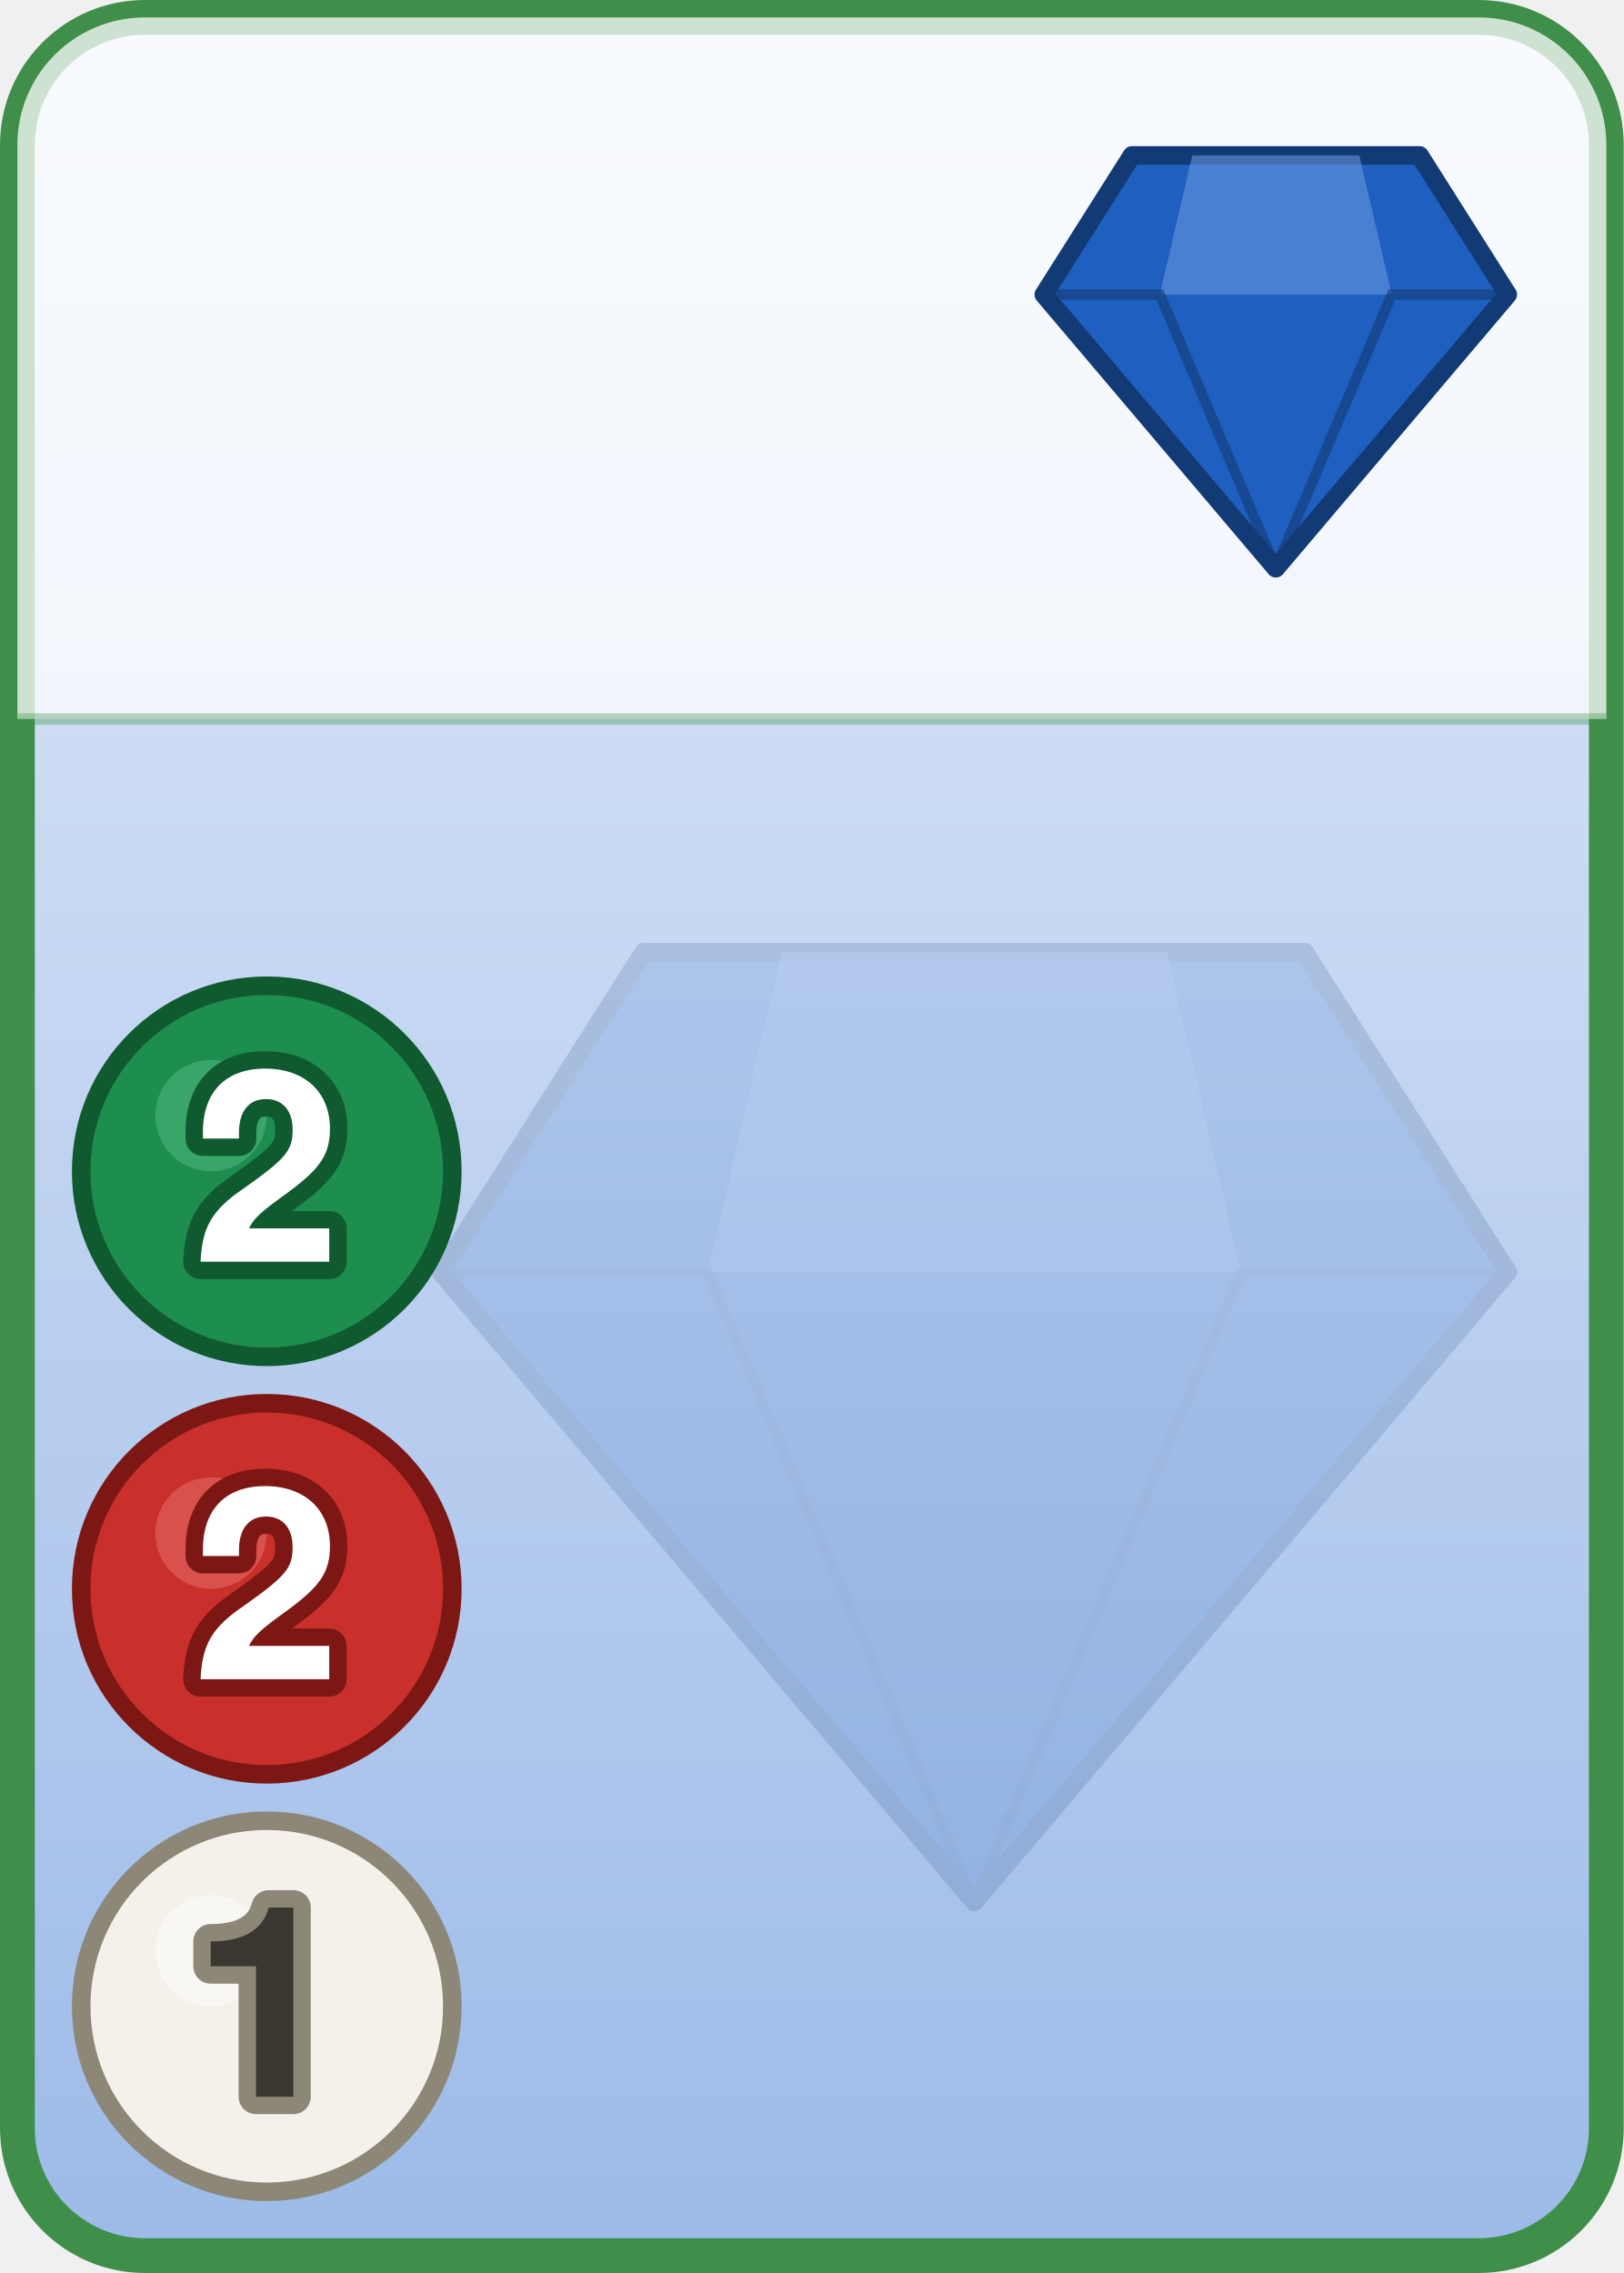
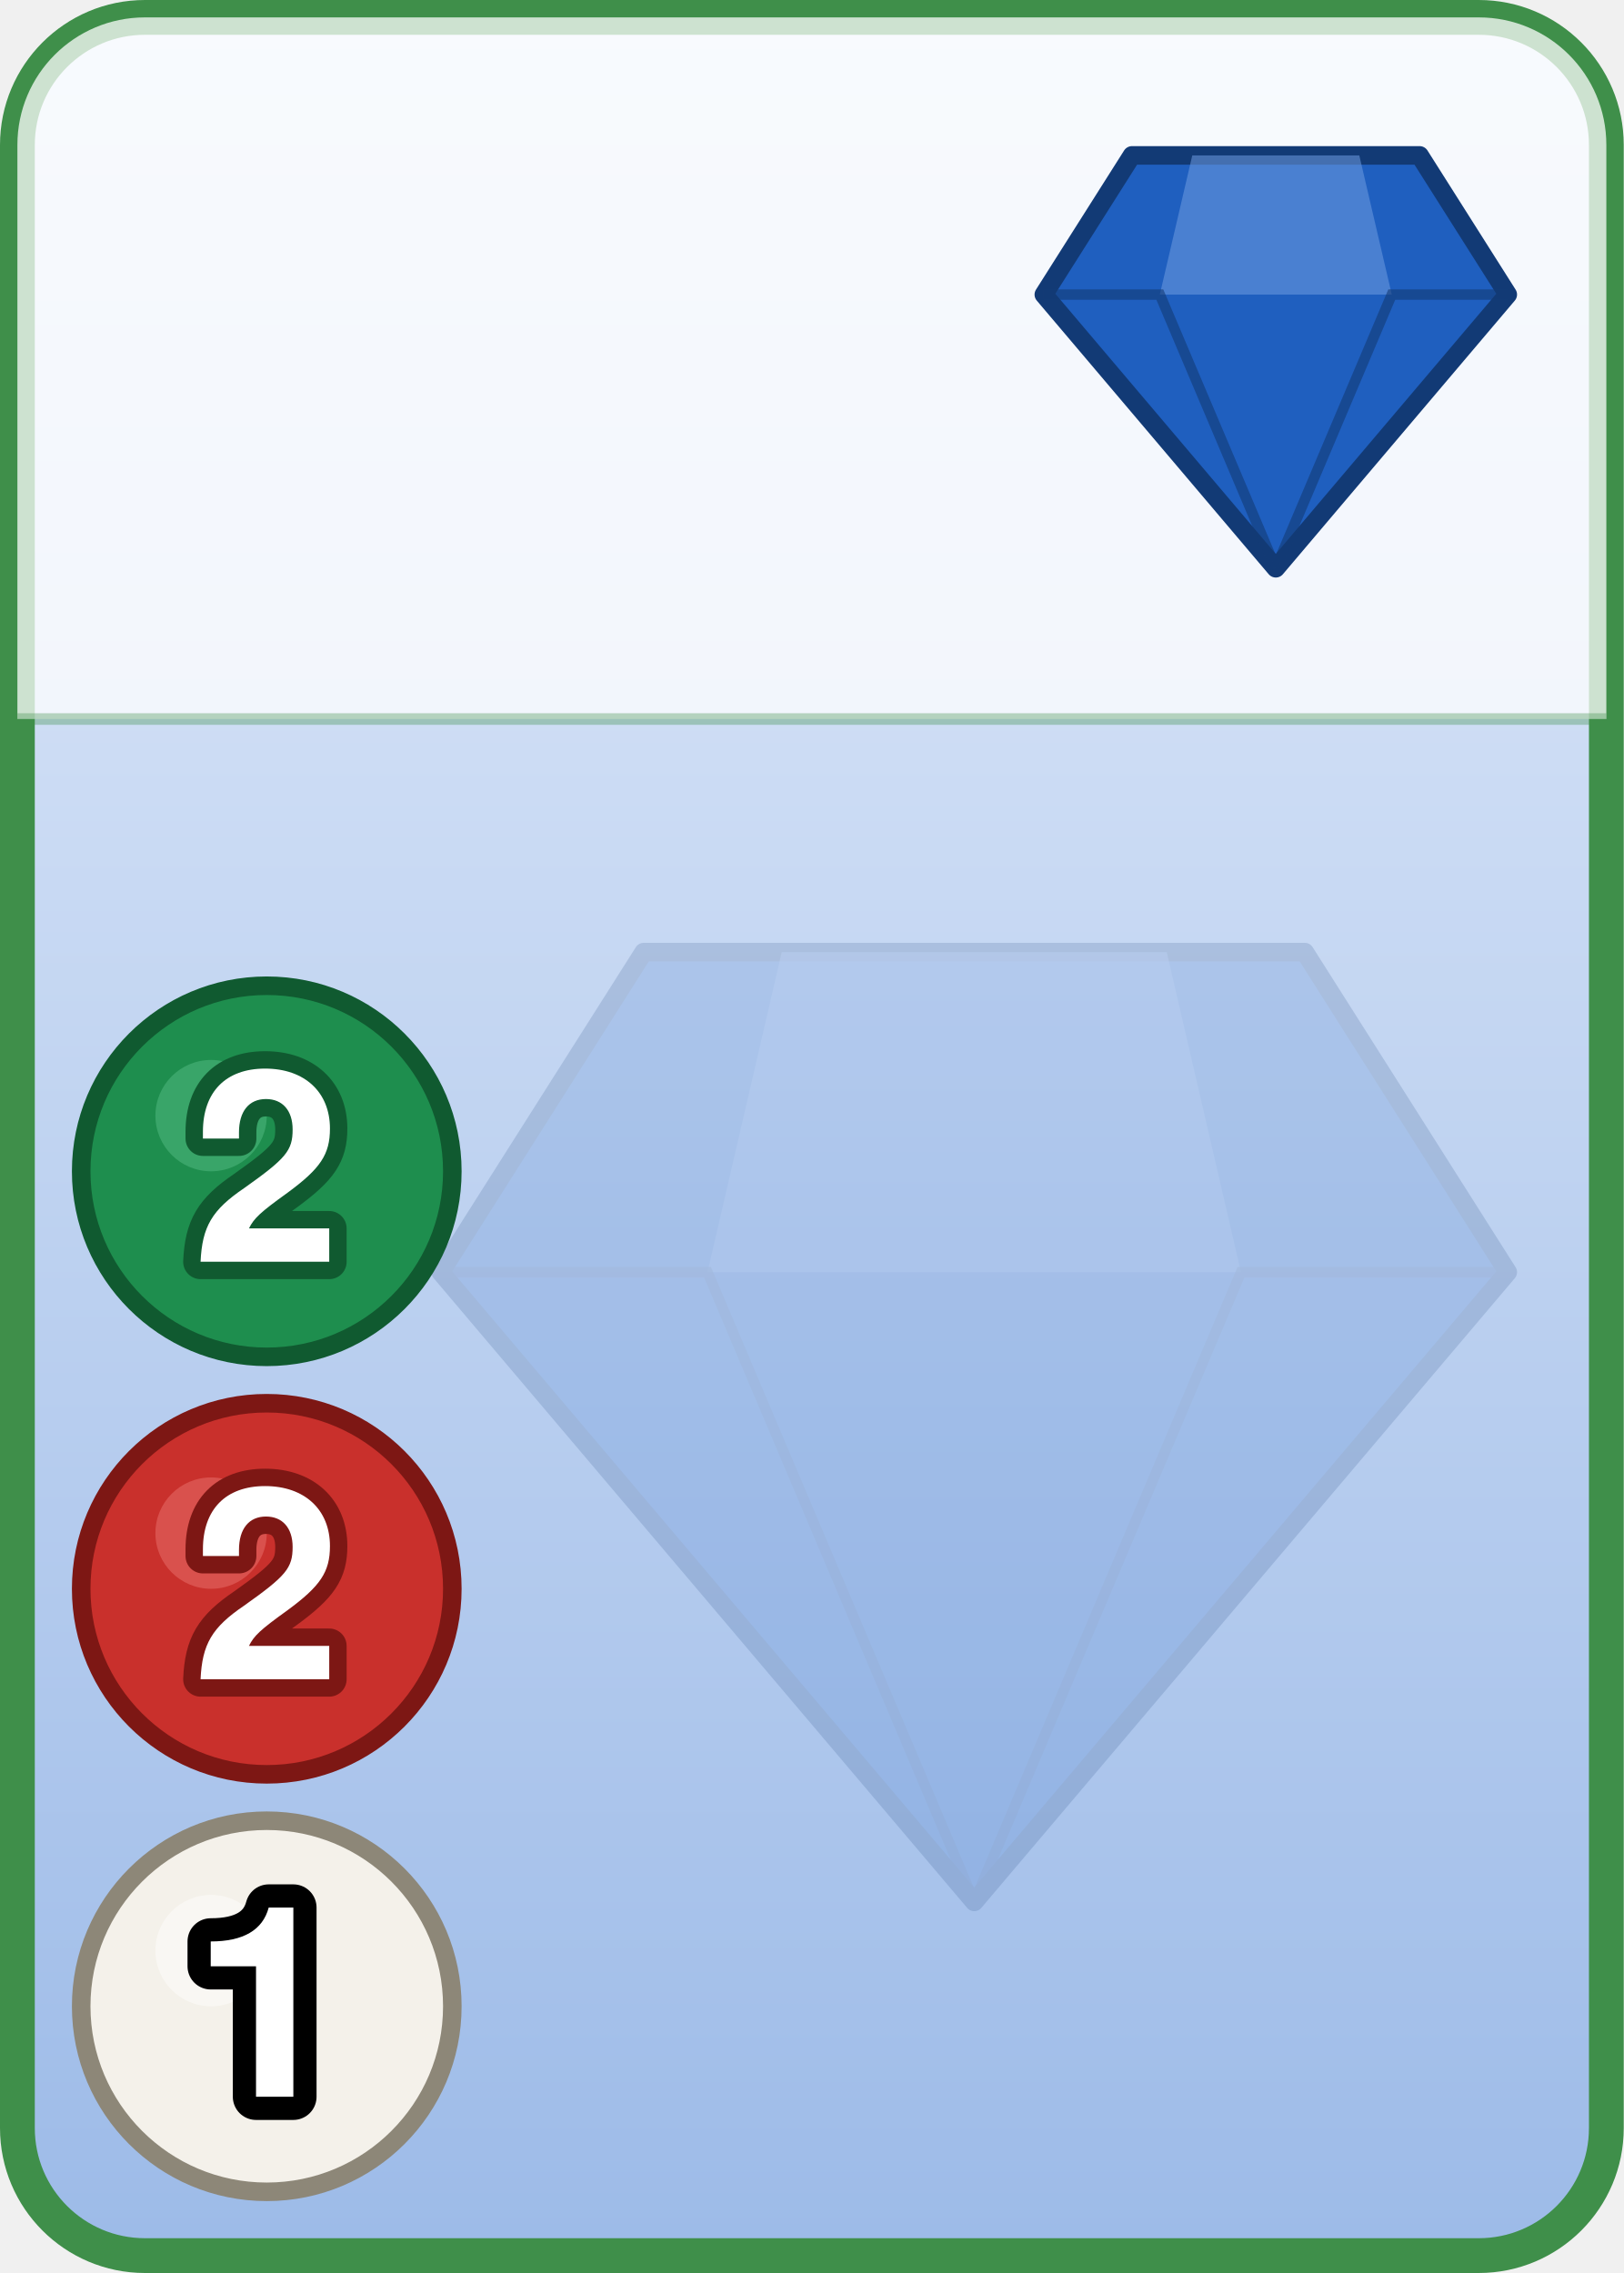
<svg xmlns="http://www.w3.org/2000/svg" width="140" height="196" viewBox="0 0 140 196" role="img" aria-label="レベル1 0点 ボーナス青 コスト白1・緑2・赤2">
  <defs>
    <linearGradient id="bgc3" x1="0" y1="0" x2="0" y2="1">
      <stop offset="0" stop-color="#E3ECFA" />
      <stop offset="1" stop-color="#9DBBE8" />
    </linearGradient>
  </defs>
  <rect x="1.5" y="1.5" width="137" height="193" rx="11" fill="url(#bgc3)" stroke="#3F8F4A" stroke-width="3" />
  <g opacity="0.16">
    <polygon points="55.5,82.1 112.5,82.1 130.0,109.7 84.0,164.0 38.0,109.7" fill="#1F5FBF" stroke="#123A75" stroke-width="1.6" stroke-linejoin="round" />
    <polygon points="67.4,82.1 100.6,82.1 107.0,109.7 61.0,109.7" fill="#6E9BE0" opacity="0.55" />
    <polyline points="38.0,109.7 61.0,109.7 84.0,164.0" fill="none" stroke="#123A75" stroke-width="0.9" opacity="0.6" />
    <polyline points="130.0,109.7 107.0,109.7 84.0,164.0" fill="none" stroke="#123A75" stroke-width="0.9" opacity="0.6" />
  </g>
  <path d="M1.5,62 V12.5 A11,11 0 0 1 12.5,1.5 H127.5 A11,11 0 0 1 138.5,12.5 V62 Z" fill="#FFFFFF" opacity="0.74" />
  <line x1="1.5" y1="62" x2="138.5" y2="62" stroke="#3F8F4A" stroke-width="1" opacity="0.35" />
  <polygon points="97.6,13.4 122.4,13.4 130.0,25.4 110.0,49.0 90.0,25.4" fill="#1F5FBF" stroke="#123A75" stroke-width="1.6" stroke-linejoin="round" />
  <polygon points="102.8,13.4 117.2,13.4 120.0,25.4 100.0,25.4" fill="#6E9BE0" opacity="0.55" />
  <polyline points="90.0,25.4 100.0,25.4 110.0,49.0" fill="none" stroke="#123A75" stroke-width="0.9" opacity="0.6" />
  <polyline points="130.0,25.4 120.0,25.4 110.0,49.0" fill="none" stroke="#123A75" stroke-width="0.9" opacity="0.6" />
  <circle cx="23" cy="101" r="16" fill="#1E8E4E" stroke="#105A30" stroke-width="1.6" />
  <circle cx="18.2" cy="96.2" r="4.8" fill="#5CC189" opacity="0.45" />
  <text x="23" y="108.8" text-anchor="middle" font-size="23" font-weight="800" fill="#FFFFFF" stroke="#105A30" stroke-width="3" paint-order="stroke" stroke-linejoin="round" font-family="'Helvetica Neue', Helvetica, Arial, sans-serif">2</text>
  <circle cx="23" cy="137" r="16" fill="#C9302C" stroke="#7D1714" stroke-width="1.6" />
  <circle cx="18.2" cy="132.2" r="4.8" fill="#EE7A76" opacity="0.45" />
  <text x="23" y="144.8" text-anchor="middle" font-size="23" font-weight="800" fill="#FFFFFF" stroke="#7D1714" stroke-width="3" paint-order="stroke" stroke-linejoin="round" font-family="'Helvetica Neue', Helvetica, Arial, sans-serif">2</text>
  <circle cx="23" cy="173" r="16" fill="#F4F1EA" stroke="#8D8778" stroke-width="1.6" />
  <circle cx="18.2" cy="168.2" r="4.8" fill="#FFFFFF" opacity="0.45" />
-   <text x="23" y="180.8" text-anchor="middle" font-size="23" font-weight="800" fill="#3A3730" stroke="#8D8778" stroke-width="3" paint-order="stroke" stroke-linejoin="round" font-family="'Helvetica Neue', Helvetica, Arial, sans-serif">1</text>
+   <text x="23" y="180.8" text-anchor="middle" font-size="23" font-weight="800" fill="#FFFFFF" stroke="#000000" stroke-width="4" paint-order="stroke" stroke-linejoin="round" font-family="'Helvetica Neue', Helvetica, Arial, sans-serif">1</text>
</svg>
